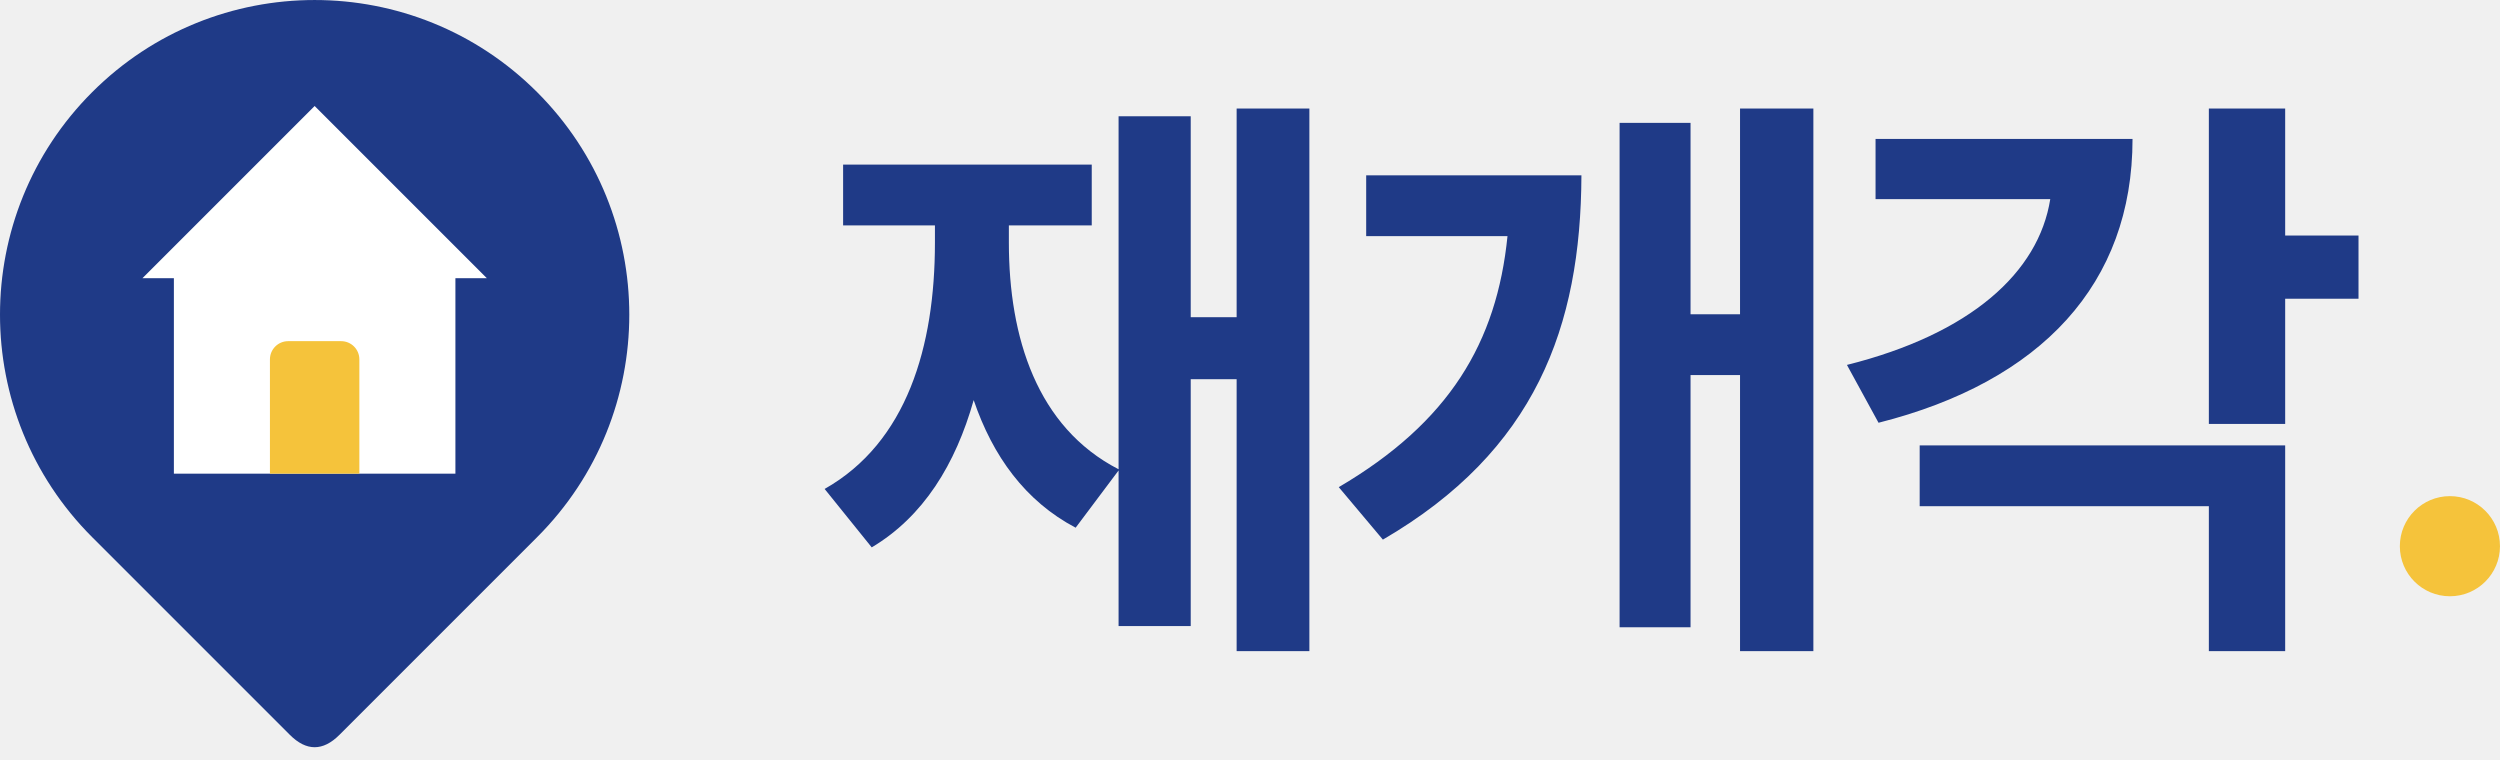
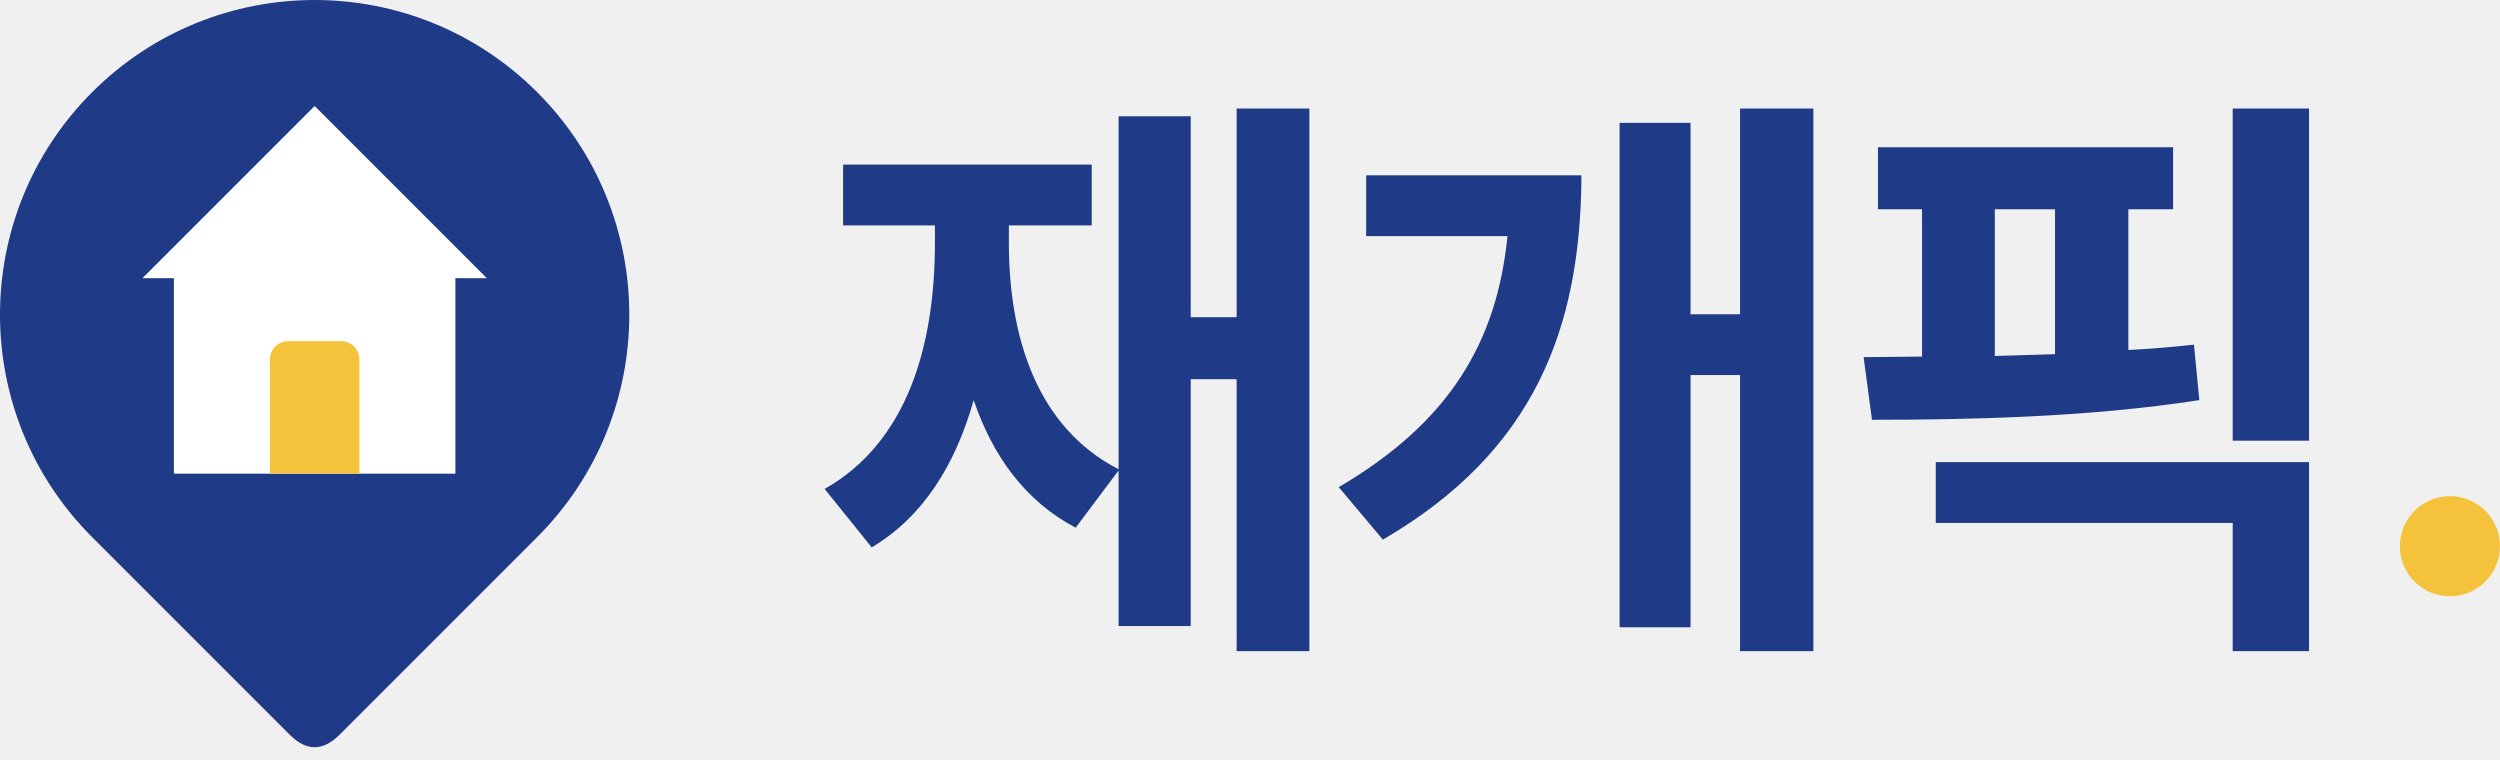
<svg xmlns="http://www.w3.org/2000/svg" viewBox="0.00 0.00 409.46 124.41" width="92.15" height="28" role="img" aria-label="재개픽">
  <g transform="translate(-35.260 -16.274) scale(2.71232)">
    <path fill="#1F3A87" d="M33.500 50.370L45.435 38.435A19.0 19.0 0 1 0 18.565 38.435L30.500 50.370Q32.000 51.870 33.500 50.370Z" />
    <path fill="#FFFFFF" d="M32 12.4L42.4 22.8H40.5V34.6H23.5V22.8H21.6Z" />
    <path fill="#F5C33B" d="M30.40 26.60H33.60A1.1 1.1 0 0 1 34.70 27.70V34.6H29.30V27.70A1.1 1.1 0 0 1 30.40 26.60Z" />
  </g>
-   <path fill="#1F3A87" transform="translate(134.279 17.656) scale(1)" d="M80.176 0.117H68.262V34.297H60.742V1.387H48.926V59.199C35.547 52.314 30.957 37.568 30.957 22.09V19.258H44.531V9.297H3.809V19.258H18.848V22.09C18.848 39.082 14.258 54.805 0.781 62.422L8.496 71.992C16.943 66.963 22.217 58.418 25.195 47.871C28.32 57.051 33.643 64.424 41.895 68.77L48.926 59.395V84.883H60.742V44.453H68.262V88.984H80.176ZM162.723 0.117H150.711V33.809H142.605V2.461H130.984V85.078H142.605V43.77H150.711V88.984H162.723ZM124.734 11.055H89.48V21.016H112.625C110.867 38.447 103.104 51.484 84.988 62.129L92.215 70.723C117.215 56.172 124.637 35.859 124.734 11.055ZM239.996 0.117H227.496V51.777H239.996V31.27H252.008V20.918H239.996ZM214.996 5.098H172.906V14.961H201.52C199.615 26.973 188.482 37.031 168.219 42.109L173.395 51.582C200.055 44.844 214.996 28.828 214.996 5.098ZM239.996 55.293H180.133V65.254H227.496V88.984H239.996Z" />
+   <path fill="#1F3A87" transform="translate(134.279 17.656) scale(1)" d="M80.176 0.117H68.262V34.297H60.742V1.387H48.926V59.199C35.547 52.314 30.957 37.568 30.957 22.09V19.258H44.531V9.297H3.809V19.258H18.848V22.09C18.848 39.082 14.258 54.805 0.781 62.422L8.496 71.992C16.943 66.963 22.217 58.418 25.195 47.871C28.32 57.051 33.643 64.424 41.895 68.77L48.926 59.395V84.883H60.742V44.453H68.262V88.984H80.176ZM162.723 0.117H150.711V33.809H142.605V2.461H130.984V85.078H142.605V43.77H150.711V88.984H162.723ZM124.734 11.055H89.48V21.016H112.625C110.867 38.447 103.104 51.484 84.988 62.129L92.215 70.723C117.215 56.172 124.637 35.859 124.734 11.055ZM221.637 6.465H173.297V16.621H180.523V40.742L170.953 40.84L172.32 51.094C187.848 51.094 207.867 50.703 225.934 47.871L225.055 38.789C221.588 39.18 217.975 39.473 214.312 39.668V16.621H221.637ZM243.902 58.027H182.77V67.988H231.402V88.984H243.902ZM243.902 0.117H231.402V54.512H243.902ZM192.438 40.645V16.621H202.301V40.352Z" />
  <circle cx="401.256" cy="89.456" r="8.200" fill="#F5C33B" />
</svg>
